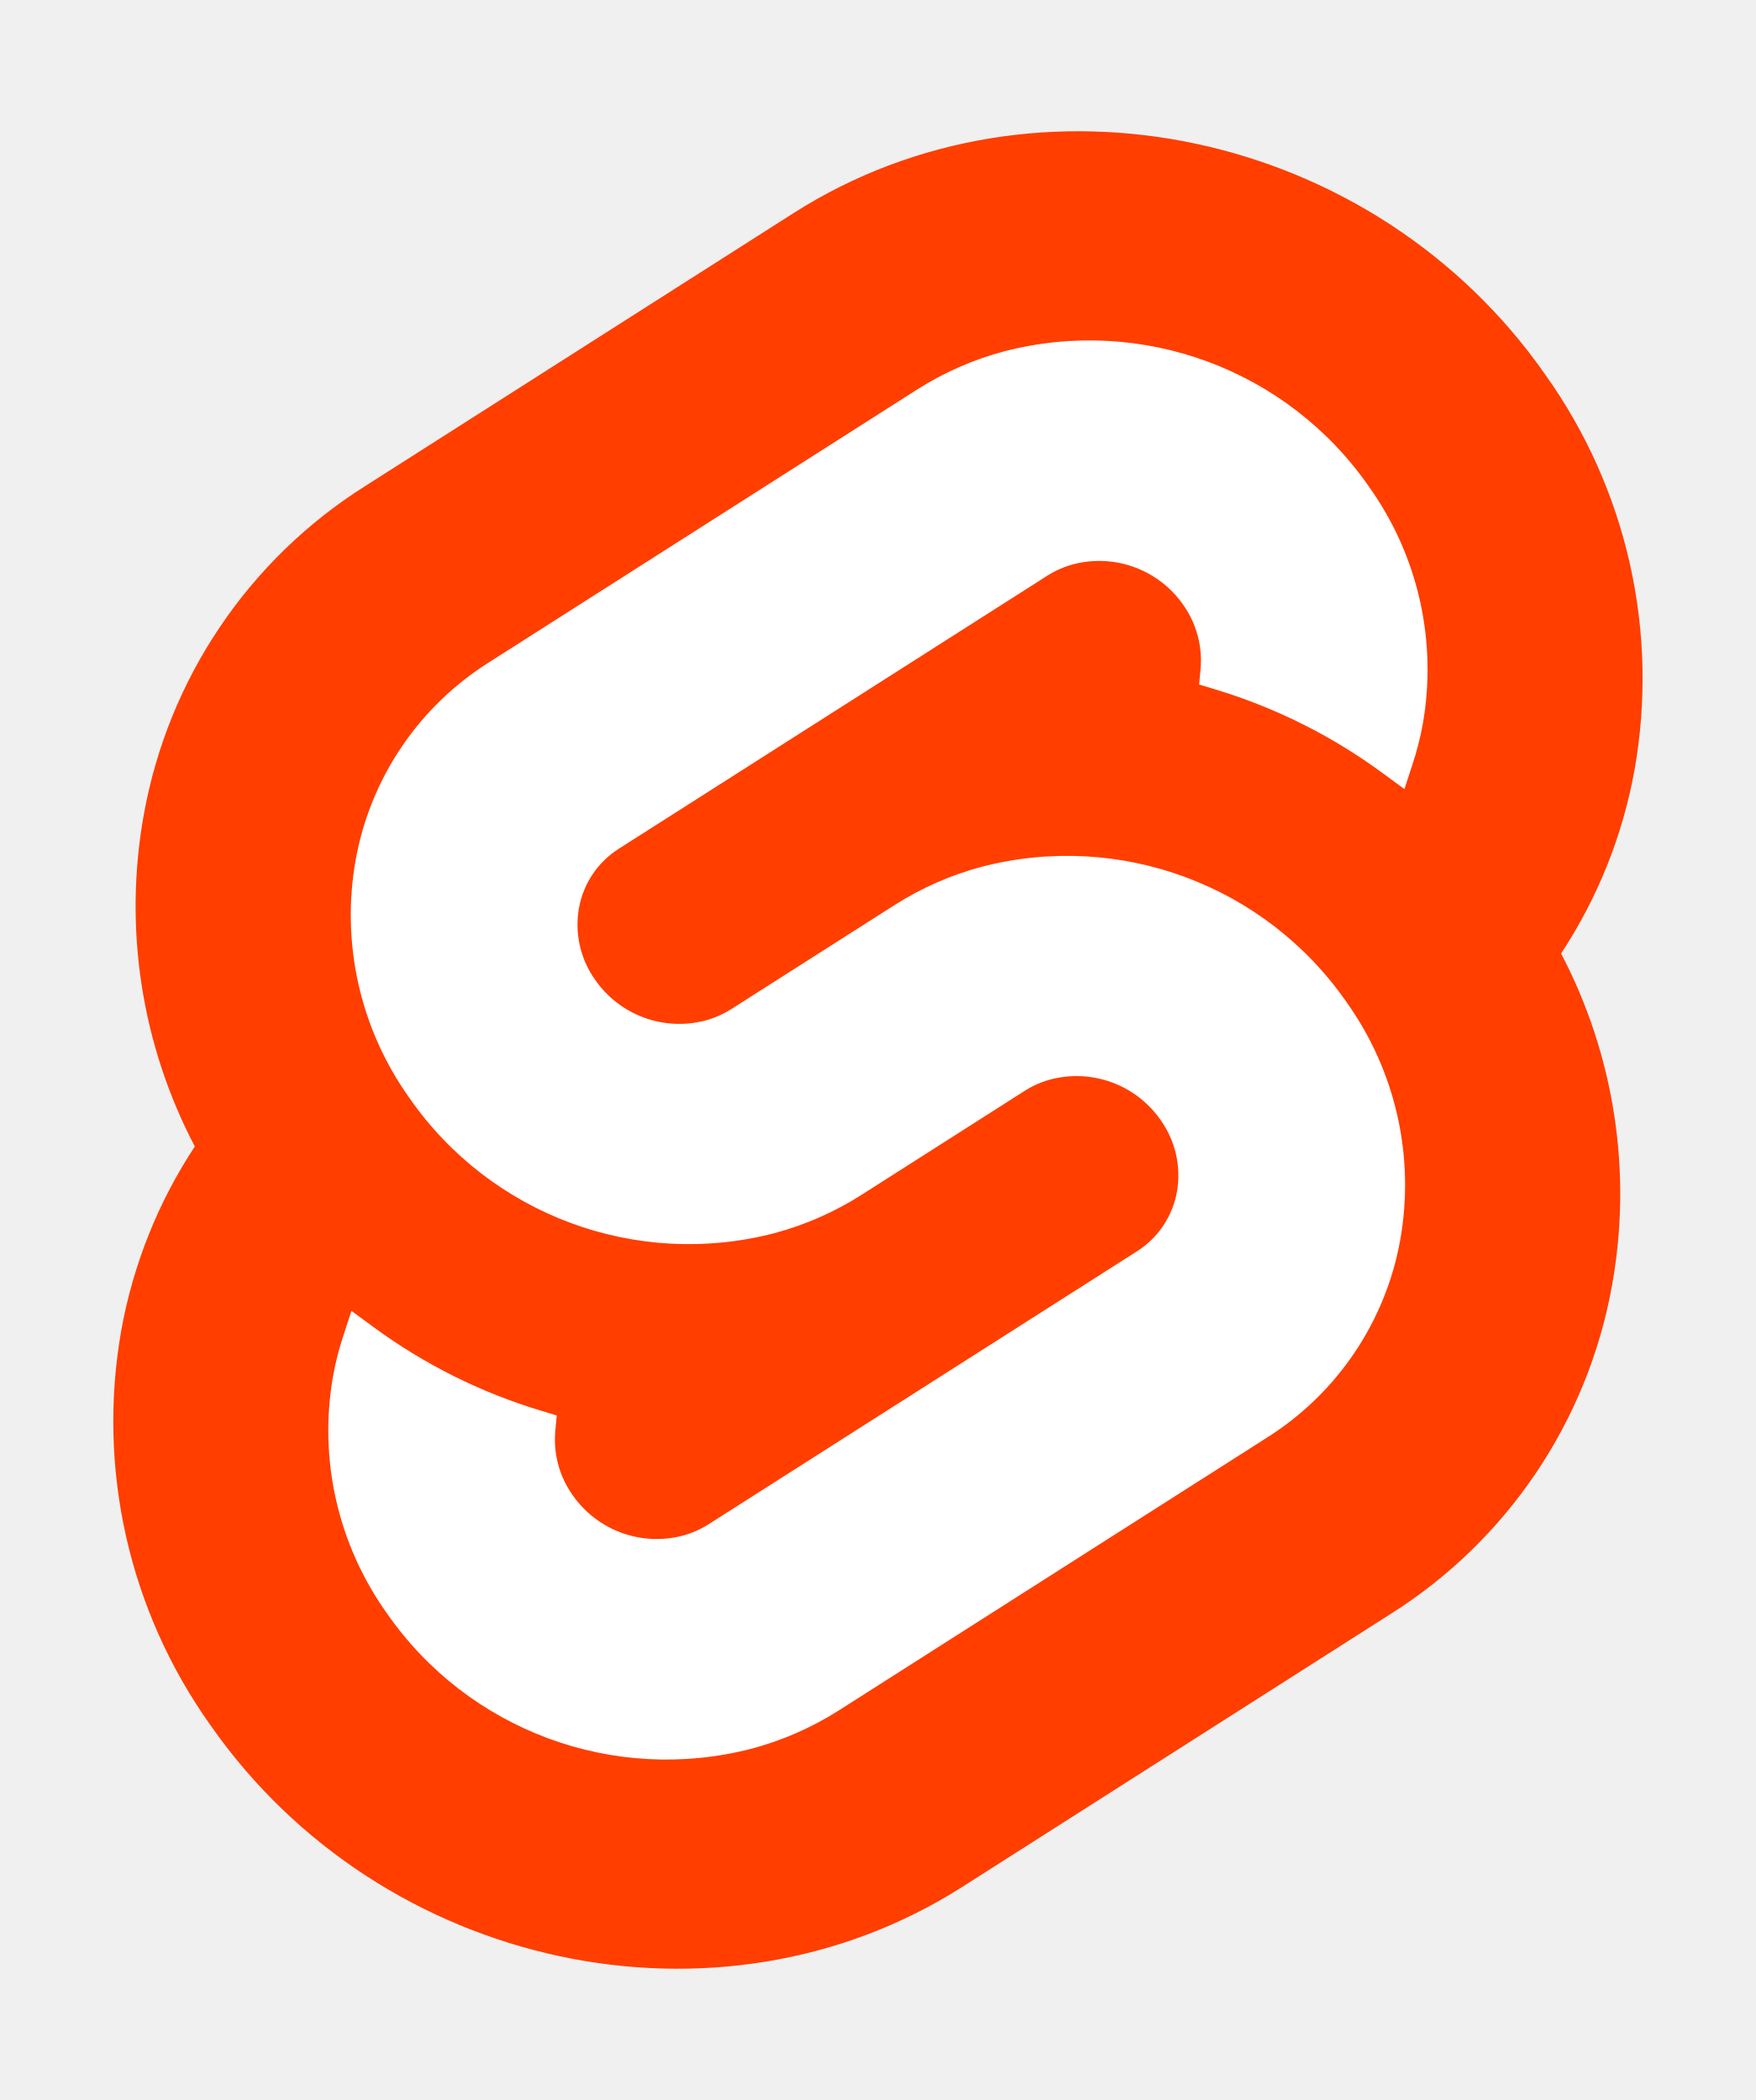
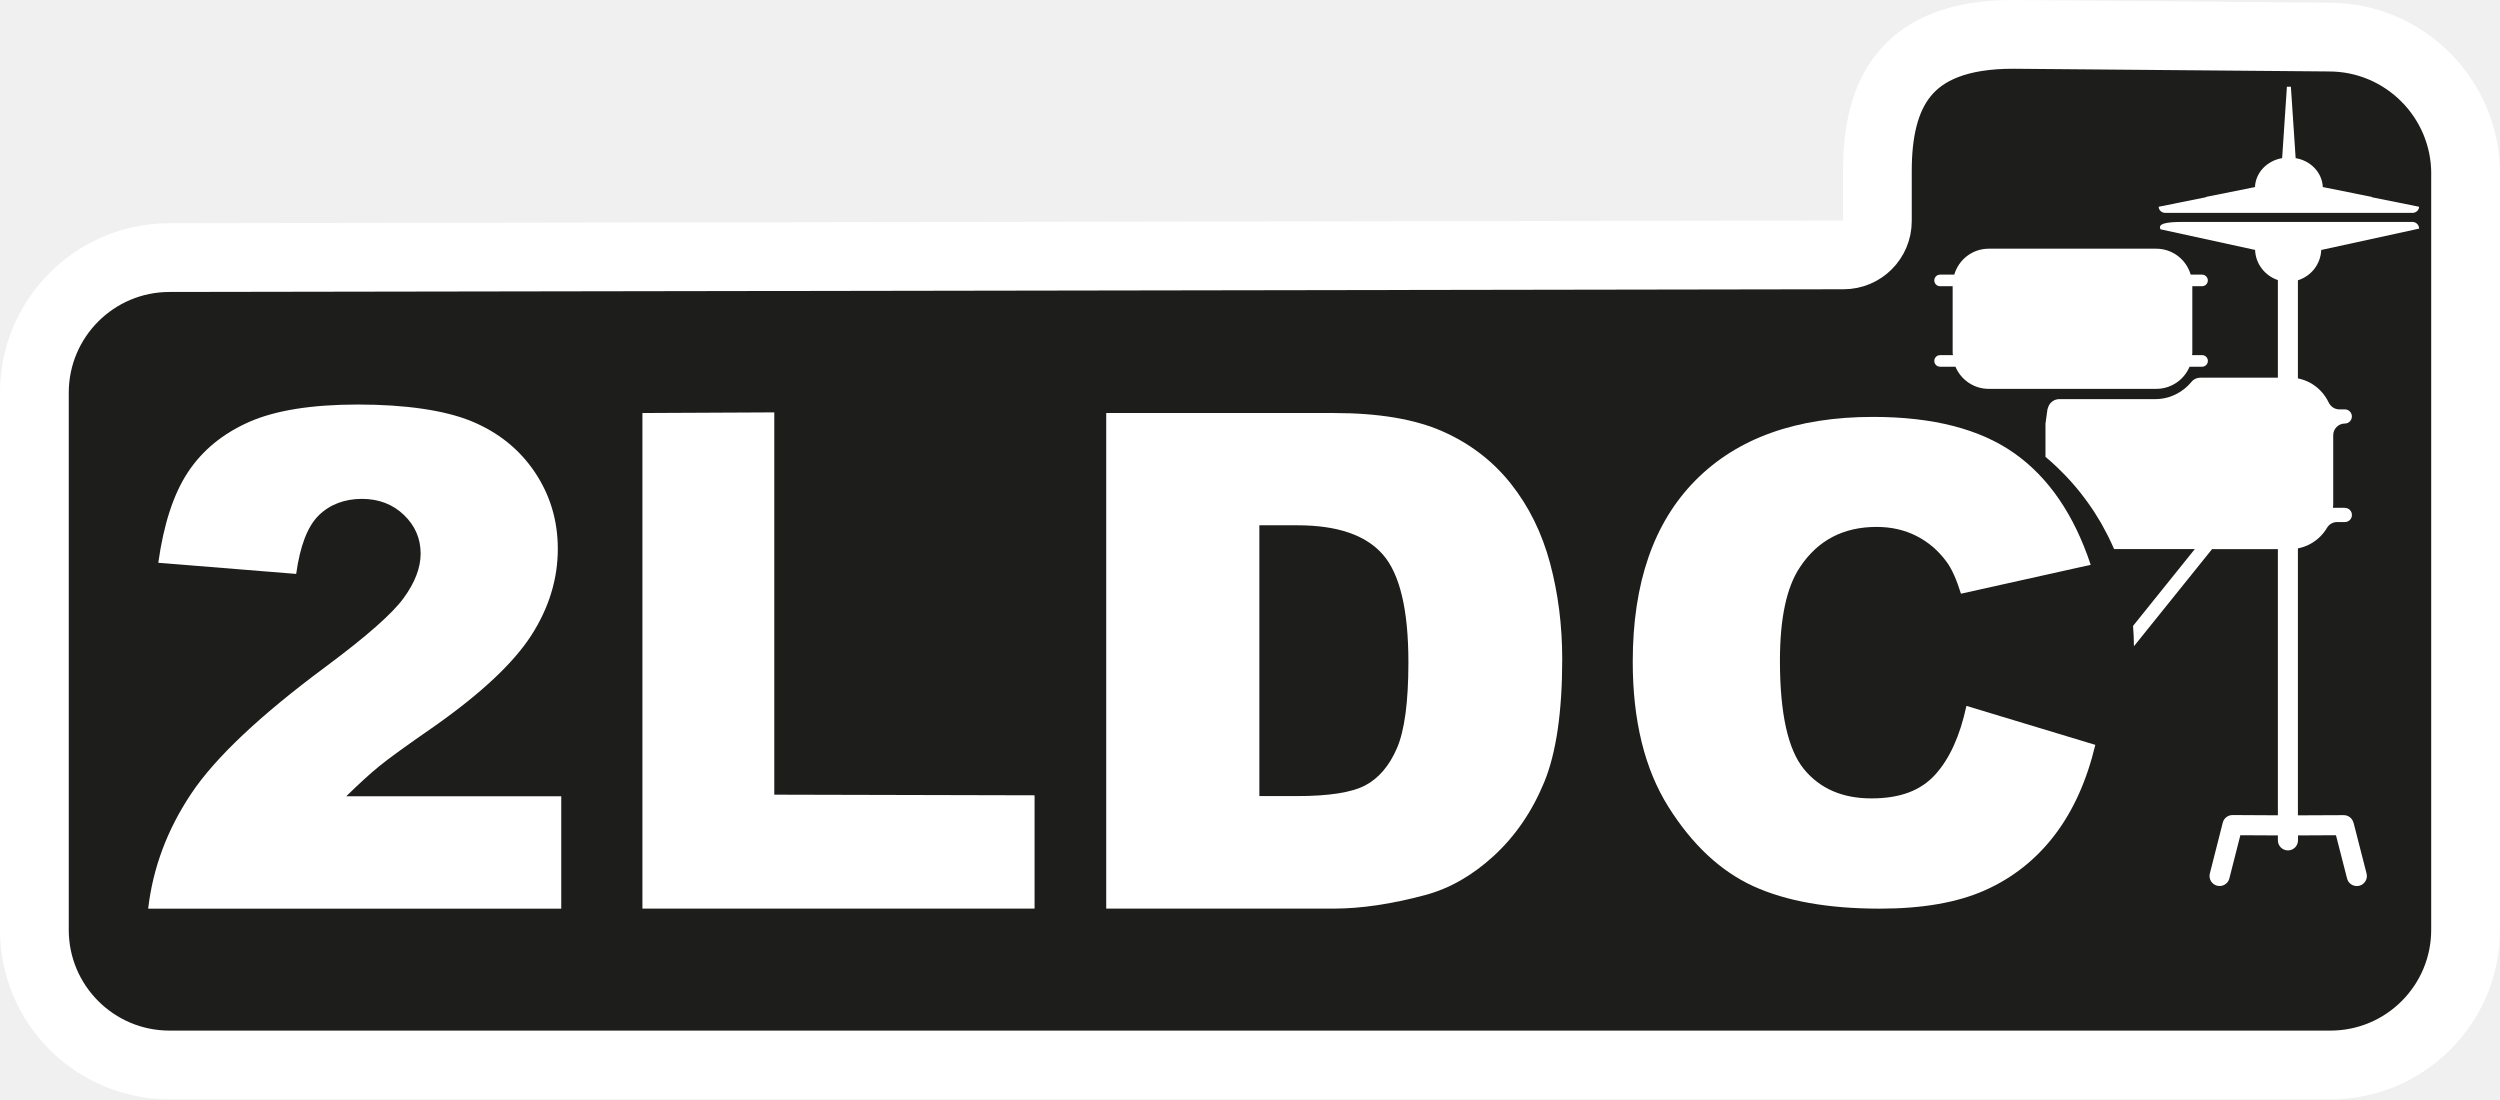
- <svg xmlns="http://www.w3.org/2000/svg" width="107" height="128" viewBox="0 0 107 128">
-   <path d="M94.157 22.819c-10.4-14.885-30.94-19.297-45.792-9.835L22.282 29.608A29.92 29.92 0 0 0 8.764 49.65a31.5 31.5 0 0 0 3.108 20.231 30 30 0 0 0-4.477 11.183 31.9 31.9 0 0 0 5.448 24.116c10.402 14.887 30.942 19.297 45.791 9.835l26.083-16.624A29.92 29.92 0 0 0 98.235 78.35a31.53 31.53 0 0 0-3.105-20.232 30 30 0 0 0 4.474-11.182 31.88 31.88 0 0 0-5.447-24.116" style="fill:#ff3e00" />
-   <path d="M45.817 106.582a20.72 20.72 0 0 1-22.237-8.243 19.17 19.17 0 0 1-3.277-14.503 18 18 0 0 1 .624-2.435l.49-1.498 1.337.981a33.6 33.6 0 0 0 10.203 5.098l.97.294-.09.968a5.85 5.85 0 0 0 1.052 3.878 6.24 6.24 0 0 0 6.695 2.485 5.8 5.8 0 0 0 1.603-.704L69.27 76.28a5.43 5.43 0 0 0 2.45-3.631 5.8 5.8 0 0 0-.987-4.371 6.24 6.24 0 0 0-6.698-2.487 5.7 5.7 0 0 0-1.6.704l-9.953 6.345a19 19 0 0 1-5.296 2.326 20.72 20.72 0 0 1-22.237-8.243 19.17 19.17 0 0 1-3.277-14.502 17.99 17.99 0 0 1 8.13-12.052l26.081-16.623a19 19 0 0 1 5.3-2.329 20.72 20.72 0 0 1 22.237 8.243 19.17 19.17 0 0 1 3.277 14.503 18 18 0 0 1-.624 2.435l-.49 1.498-1.337-.98a33.6 33.6 0 0 0-10.203-5.1l-.97-.294.09-.968a5.86 5.86 0 0 0-1.052-3.878 6.24 6.24 0 0 0-6.696-2.485 5.8 5.8 0 0 0-1.602.704L37.73 51.72a5.42 5.42 0 0 0-2.449 3.63 5.79 5.79 0 0 0 .986 4.372 6.24 6.24 0 0 0 6.698 2.486 5.8 5.8 0 0 0 1.602-.704l9.952-6.342a19 19 0 0 1 5.295-2.328 20.72 20.72 0 0 1 22.237 8.242 19.17 19.17 0 0 1 3.277 14.503 18 18 0 0 1-8.13 12.053l-26.081 16.622a19 19 0 0 1-5.3 2.328" style="fill:#fff" />
+ <svg xmlns="http://www.w3.org/2000/svg" viewBox="0 0 509.05 223.87">
+   <defs>
+     <style>
+       .cls-1 {
+         fill: #1d1d1b;
+         stroke: #fff;
+         stroke-linejoin: round;
+         stroke-width: 14px;
+       }
+ 
+       .cls-2 {
+         fill: #fff;
+       }
+     </style>
+   </defs>
+   <g id="Calque_9" data-name="Calque 9">
+     <path class="cls-1" d="M502.05,35.39c0-15.37-12.46-27.84-27.84-27.84l-64.1-.55c-22.5-.1-27.84,12.46-27.84,27.84v10.17c0,3.81-3.08,6.89-6.89,6.89l-340.86.55c-15.2,0-27.52,12.32-27.52,27.52v109.36c0,15.2,12.32,27.52,27.52,27.52h440c15.2,0,27.52-12.32,27.52-27.52V35.39Z" />
+   </g>
+   <g id="Calque_8" data-name="Calque 8">
+     <path class="cls-2" d="M114.29,185.02H30.17c.96-8.3,3.89-16.12,8.78-23.44,4.89-7.32,14.05-15.96,27.5-25.92,8.21-6.11,13.47-10.74,15.76-13.91,2.3-3.16,3.44-6.17,3.44-9.02,0-3.07-1.13-5.7-3.41-7.88-2.27-2.18-5.13-3.27-8.57-3.27s-6.5,1.12-8.78,3.37c-2.27,2.25-3.8,6.22-4.58,11.91l-28.08-2.27c1.1-7.89,3.12-14.05,6.06-18.48,2.94-4.43,7.08-7.82,12.42-10.19,5.35-2.36,12.75-3.55,22.2-3.55s17.54,1.13,23.02,3.37c5.48,2.25,9.8,5.7,12.94,10.36,3.14,4.66,4.71,9.88,4.71,15.66,0,6.15-1.8,12.02-5.4,17.62-3.61,5.6-10.15,11.75-19.65,18.45-5.64,3.9-9.42,6.63-11.32,8.19-1.91,1.56-4.14,3.6-6.71,6.12h43.78v22.85Z" />
+     <path class="cls-2" d="M130.81,84.1l26.85-.13v77.84s53,.13,53,.13v23.07s-79.85,0-79.85,0v-100.91Z" />
+     <path class="cls-2" d="M225.25,84.1h46.32c9.13,0,16.51,1.24,22.13,3.72,5.62,2.48,10.27,6.04,13.94,10.67,3.67,4.63,6.33,10.02,7.98,16.17,1.65,6.15,2.48,12.67,2.48,19.55,0,10.78-1.23,19.15-3.68,25.09-2.46,5.95-5.86,10.92-10.22,14.94-4.36,4.01-9.04,6.69-14.04,8.02-6.84,1.83-13.03,2.75-18.59,2.75h-46.32v-100.91ZM256.43,106.96v55.14h7.64c6.52,0,11.15-.73,13.9-2.17,2.75-1.45,4.91-3.97,6.47-7.57,1.56-3.6,2.34-9.44,2.34-17.52,0-10.69-1.75-18.01-5.23-21.96s-9.27-5.92-17.35-5.92h-7.78Z" />
+     <path class="cls-2" d="M400.43,143.74l26.22,7.93c-1.76,7.35-4.54,13.49-8.33,18.43-3.78,4.93-8.49,8.65-14.1,11.16-5.62,2.51-12.76,3.76-21.43,3.76-10.52,0-19.12-1.53-25.79-4.58-6.67-3.06-12.43-8.44-17.27-16.14-4.84-7.7-7.27-17.56-7.27-29.57,0-16.02,4.26-28.32,12.78-36.93,8.52-8.6,20.57-12.91,36.16-12.91,12.2,0,21.78,2.47,28.76,7.4,6.98,4.93,12.16,12.51,15.55,22.72l-26.42,5.88c-.92-2.95-1.89-5.11-2.91-6.47-1.67-2.29-3.72-4.05-6.14-5.28s-5.13-1.85-8.13-1.85c-6.78,0-11.97,2.73-15.59,8.18-2.73,4.05-4.09,10.4-4.09,19.06,0,10.73,1.63,18.09,4.88,22.07,3.26,3.98,7.84,5.97,13.74,5.97s10.05-1.61,12.98-4.82c2.93-3.21,5.05-7.88,6.37-14Z" />
+   </g>
+   <g id="Drummer">
+     <path id="Tom" class="cls-2" d="M477.46,103.4h-2.43c.01-.19.06-.38.06-.58v-14.2c0-1.31,1.06-2.38,2.38-2.38.78,0,1.42-.65,1.42-1.44s-.63-1.44-1.42-1.44h-1.14c-.94,0-1.76-.57-2.17-1.42-1.43-2.98-4.41-5.04-7.88-5.04h-18.23c-.68,0-1.35.28-1.78.81-1.76,2.16-4.42,3.56-7.43,3.56h-19.53c-1.01,0-1.91.65-2.25,1.6-.06.16-.11.33-.16.5l-.4,2.89v6.76s0,0,0,0c.71.59,1.4,1.21,2.07,1.84.1.1.21.2.31.29.58.56,1.15,1.13,1.71,1.71.11.11.21.22.32.34.6.64,1.18,1.29,1.74,1.95.04.04.08.09.11.13,1.22,1.46,2.36,2.99,3.42,4.58.08.13.16.26.25.38.42.65.83,1.31,1.22,1.98.11.19.22.37.32.56.37.65.72,1.31,1.06,1.98.09.17.18.35.27.52.41.83.8,1.67,1.17,2.52h16.44l-12.58,15.65c.11,1.36.18,2.73.18,4.12,0,0,0,.01,0,.02l15.91-19.78h15.86c3.2,0,6.01-1.74,7.55-4.34.43-.72,1.2-1.17,2.04-1.17h1.61c.78,0,1.42-.65,1.42-1.44s-.63-1.44-1.42-1.44Z" />
+     <g id="Snare_drum" data-name="Snare drum">
+       <path class="cls-2" d="M448.38,72.31h-2.03c.01-.16.05-.31.05-.47v-13.56h1.98c.65,0,1.18-.53,1.18-1.18s-.53-1.18-1.18-1.18h-2.31c-.89-3.05-3.68-5.28-7.02-5.28h-34.11c-3.34,0-6.12,2.24-7.01,5.28h-2.89c-.65,0-1.18.53-1.18,1.18s.53,1.18,1.18,1.18h2.56v13.56c0,.16.04.31.05.47h-2.61c-.65,0-1.18.53-1.18,1.18s.53,1.18,1.18,1.18h3.13c1.11,2.65,3.72,4.51,6.78,4.51h34.11c3.05,0,5.67-1.86,6.78-4.51h2.55c.65,0,1.18-.53,1.18-1.18s-.53-1.18-1.18-1.18Z" />
+     </g>
+     <path id="Hit_hat_down" data-name="Hit hat down" class="cls-2" d="M479.21,167.51c-.24-.93-1.08-1.54-2-1.53h0s-9.31.04-9.31.04V57.07c2.67-.83,4.63-3.25,4.75-6.17l19.93-4.35c0-.75-.61-1.36-1.36-1.36h-46.81c-3.48,0-5.06.38-4.49,1.5l19.26,4.2c.11,2.88,2.03,5.27,4.64,6.14v108.98l-9.22-.05h0c-.92,0-1.76.61-2,1.54l-2.63,10.36c-.28,1.1.38,2.21,1.48,2.49.17.04.34.06.51.06.91,0,1.75-.62,1.98-1.54l2.24-8.8,7.64.04v1c0,1.13.92,2.05,2.05,2.05s2.05-.92,2.05-2.05v-1l7.73-.04,2.26,8.81c.24.93,1.07,1.54,1.98,1.54.17,0,.34-.02.51-.06,1.1-.28,1.76-1.4,1.48-2.49l-2.65-10.36Z" />
+     <path class="cls-2" d="M482.96,40.16s-.03-.05-.04-.07l-9.95-2c-.13-2.95-2.46-5.38-5.53-5.89l-.97-14.54h-.81l-.97,14.54c-3.07.51-5.41,2.94-5.53,5.89l-9.95,2s-.03.05-.04.07l-9.62,1.94c0,.69.61,1.25,1.36,1.25h50.3c.75,0,1.36-.56,1.36-1.25l-9.62-1.94Z" />
+   </g>
</svg>
